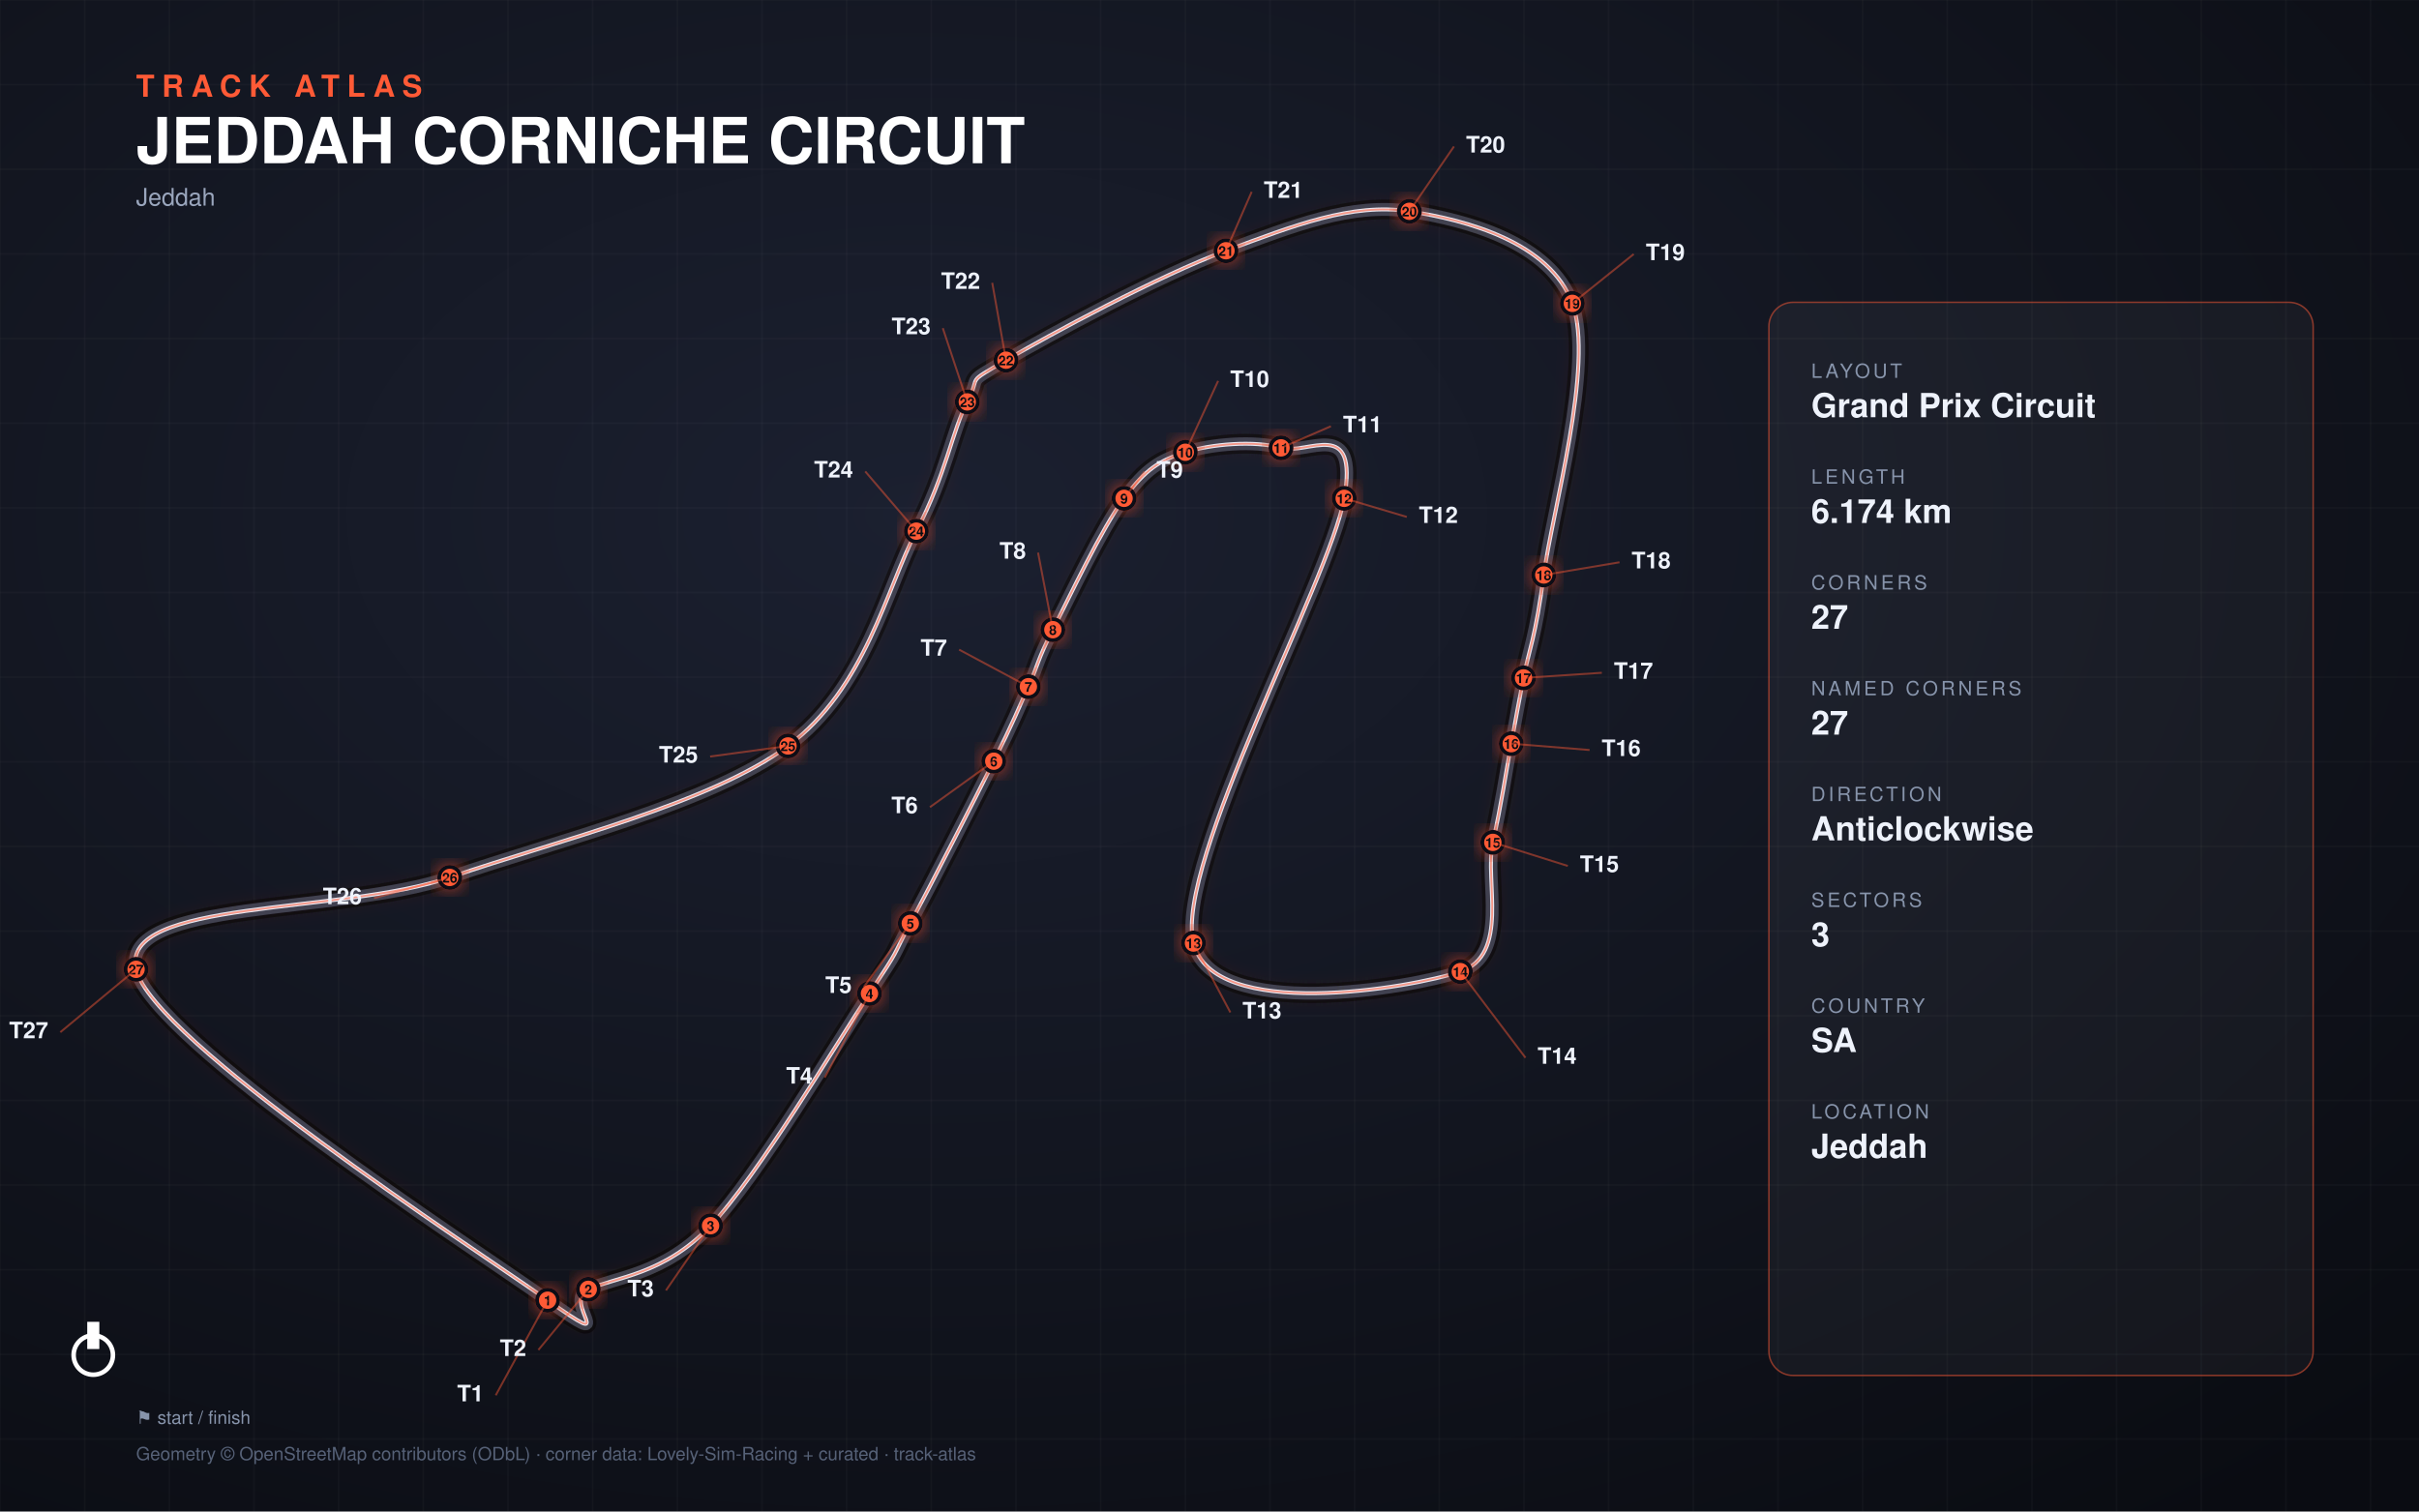
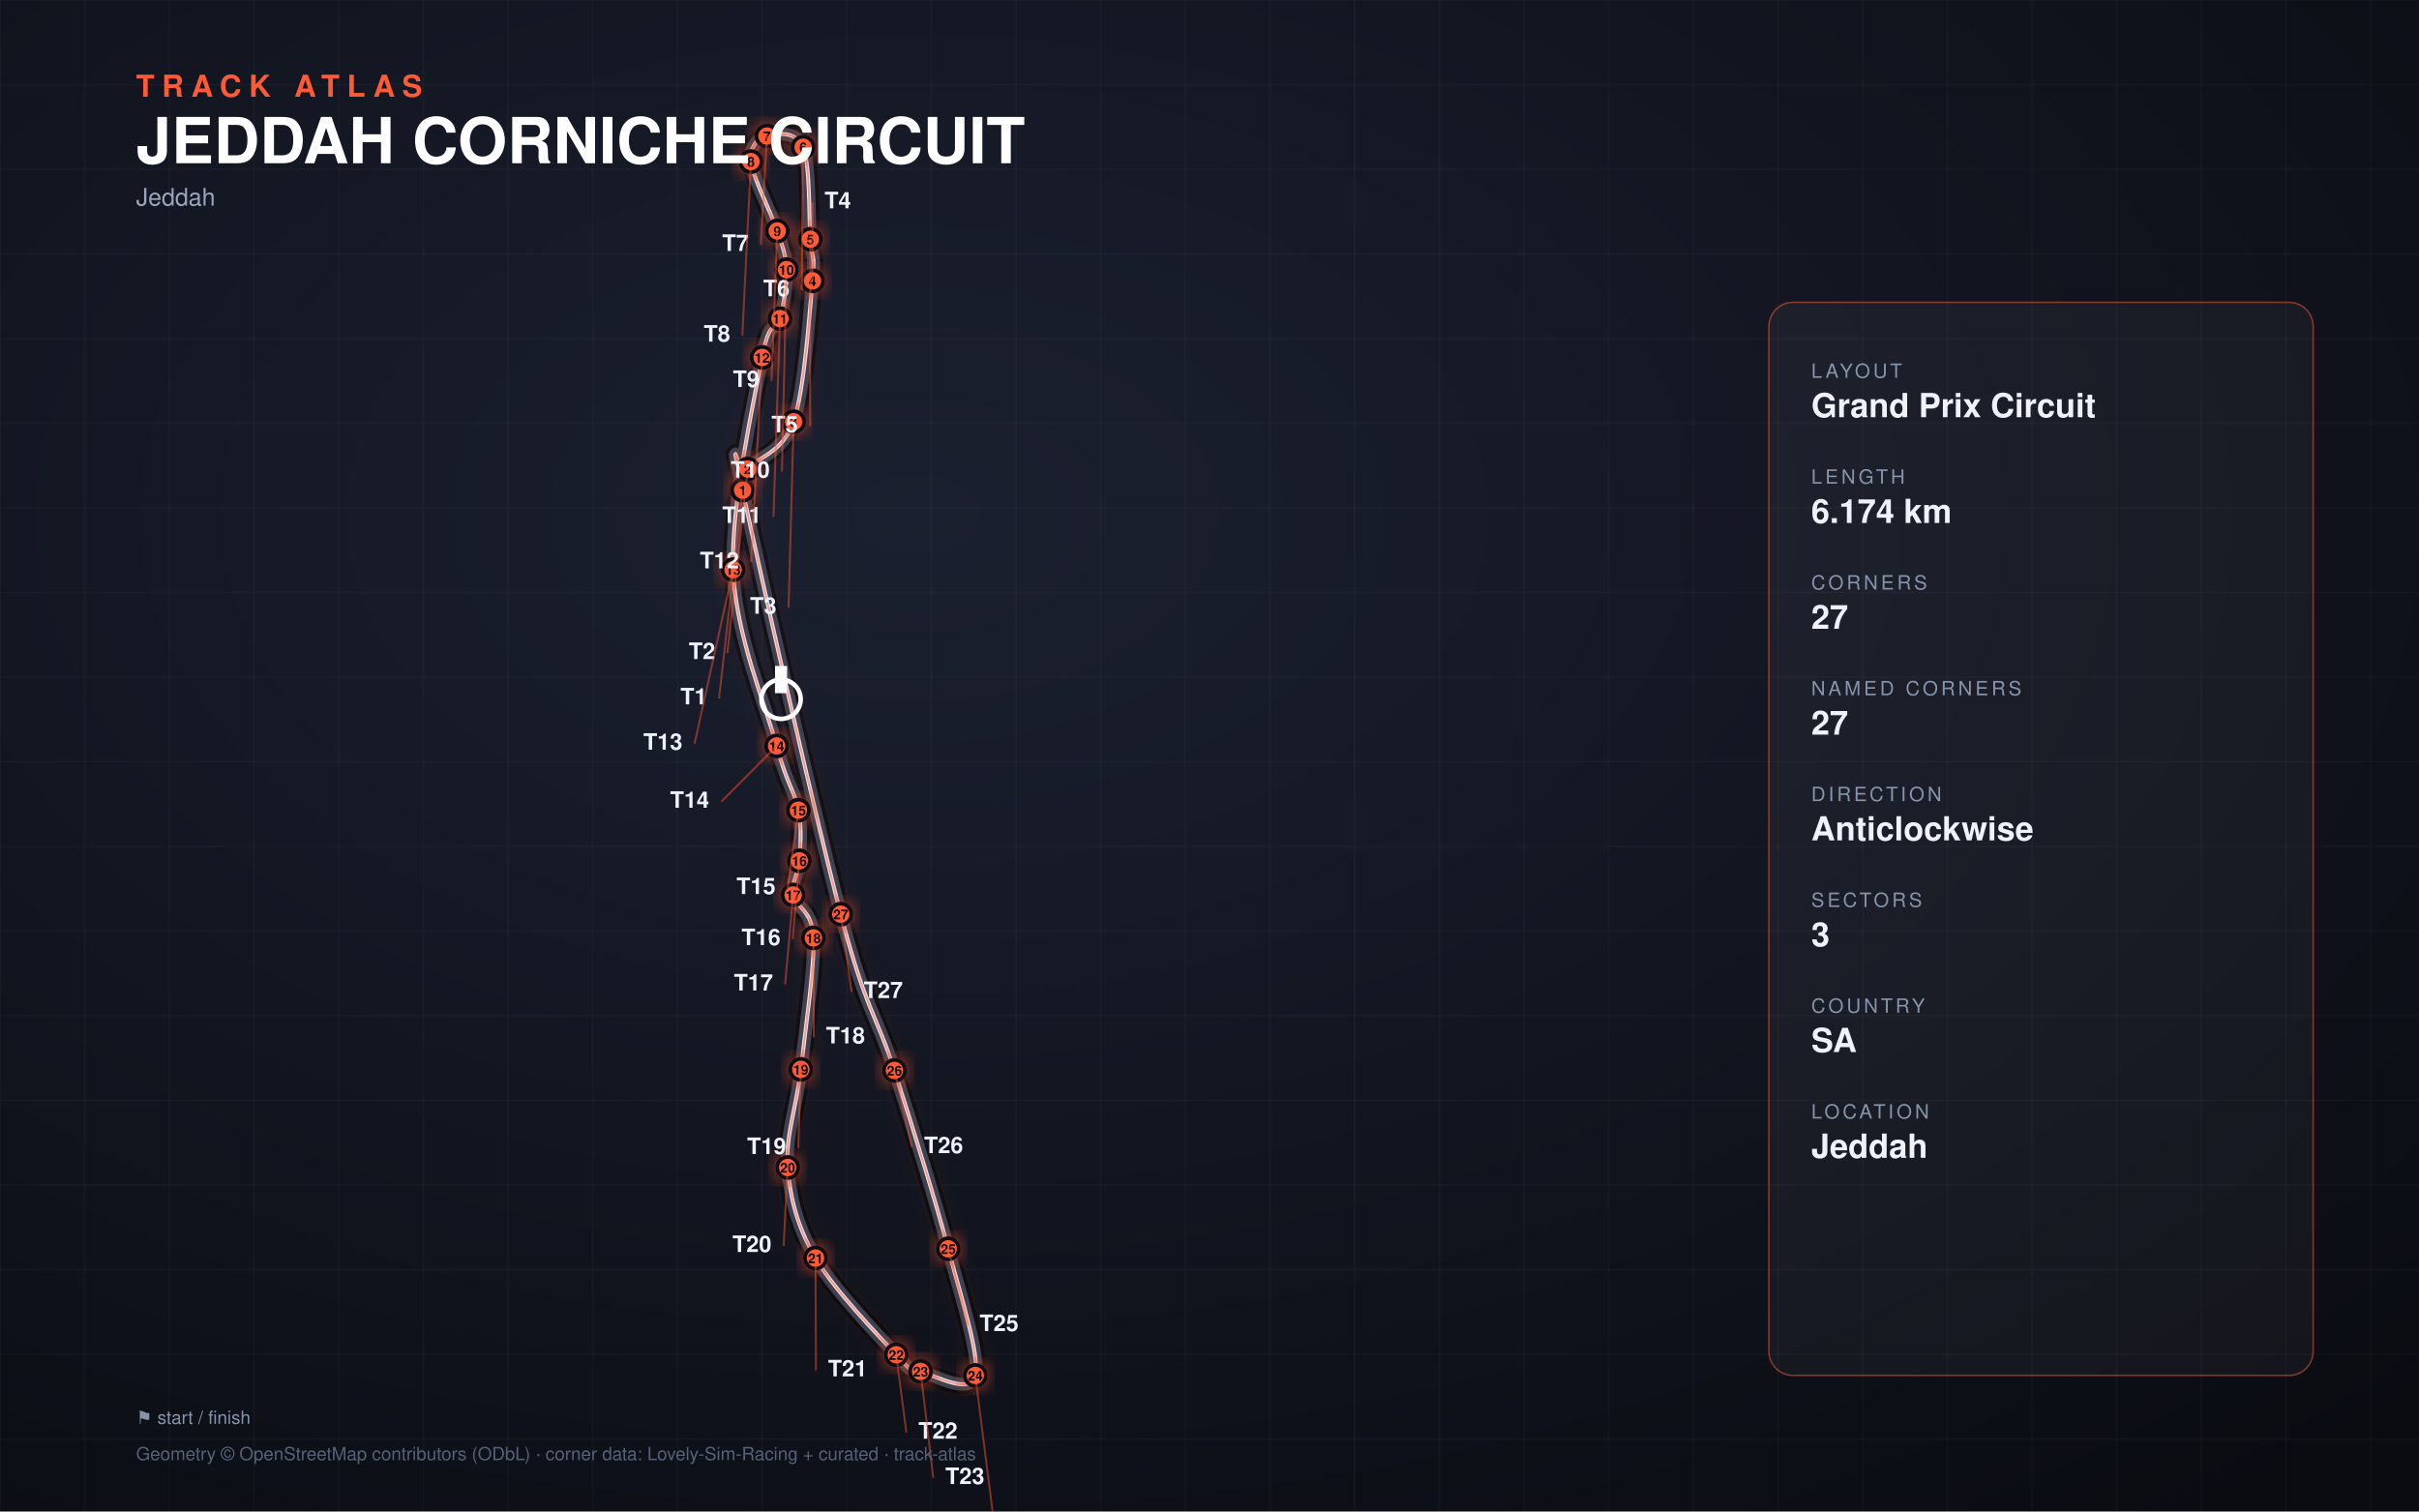
<svg xmlns="http://www.w3.org/2000/svg" width="1600" height="1000" viewBox="0 0 1600 1000" font-family="Helvetica, Arial, sans-serif">
  <defs>
    <radialGradient id="bg" cx="38%" cy="34%" r="85%">
      <stop offset="0%" stop-color="#1b2030" />
      <stop offset="55%" stop-color="#12151f" />
      <stop offset="100%" stop-color="#0a0c12" />
    </radialGradient>
    <linearGradient id="accent" x1="0" y1="0" x2="1" y2="1">
      <stop offset="0%" stop-color="#ff5a36" />
      <stop offset="100%" stop-color="#ffffff" />
    </linearGradient>
    <filter id="glow" x="-40%" y="-40%" width="180%" height="180%">
      <feGaussianBlur stdDeviation="6" result="b" />
      <feMerge>
        <feMergeNode in="b" />
        <feMergeNode in="SourceGraphic" />
      </feMerge>
    </filter>
  </defs>
  <rect width="1600" height="1000" fill="url(#bg)" />
  <line x1="0" y1="0" x2="0" y2="1000" stroke="#ffffff" stroke-opacity="0.025" />
  <line x1="56" y1="0" x2="56" y2="1000" stroke="#ffffff" stroke-opacity="0.025" />
  <line x1="112" y1="0" x2="112" y2="1000" stroke="#ffffff" stroke-opacity="0.025" />
  <line x1="168" y1="0" x2="168" y2="1000" stroke="#ffffff" stroke-opacity="0.025" />
  <line x1="224" y1="0" x2="224" y2="1000" stroke="#ffffff" stroke-opacity="0.025" />
  <line x1="280" y1="0" x2="280" y2="1000" stroke="#ffffff" stroke-opacity="0.025" />
  <line x1="336" y1="0" x2="336" y2="1000" stroke="#ffffff" stroke-opacity="0.025" />
  <line x1="392" y1="0" x2="392" y2="1000" stroke="#ffffff" stroke-opacity="0.025" />
  <line x1="448" y1="0" x2="448" y2="1000" stroke="#ffffff" stroke-opacity="0.025" />
  <line x1="504" y1="0" x2="504" y2="1000" stroke="#ffffff" stroke-opacity="0.025" />
  <line x1="560" y1="0" x2="560" y2="1000" stroke="#ffffff" stroke-opacity="0.025" />
  <line x1="616" y1="0" x2="616" y2="1000" stroke="#ffffff" stroke-opacity="0.025" />
  <line x1="672" y1="0" x2="672" y2="1000" stroke="#ffffff" stroke-opacity="0.025" />
  <line x1="728" y1="0" x2="728" y2="1000" stroke="#ffffff" stroke-opacity="0.025" />
  <line x1="784" y1="0" x2="784" y2="1000" stroke="#ffffff" stroke-opacity="0.025" />
  <line x1="840" y1="0" x2="840" y2="1000" stroke="#ffffff" stroke-opacity="0.025" />
  <line x1="896" y1="0" x2="896" y2="1000" stroke="#ffffff" stroke-opacity="0.025" />
  <line x1="952" y1="0" x2="952" y2="1000" stroke="#ffffff" stroke-opacity="0.025" />
  <line x1="1008" y1="0" x2="1008" y2="1000" stroke="#ffffff" stroke-opacity="0.025" />
  <line x1="1064" y1="0" x2="1064" y2="1000" stroke="#ffffff" stroke-opacity="0.025" />
  <line x1="1120" y1="0" x2="1120" y2="1000" stroke="#ffffff" stroke-opacity="0.025" />
  <line x1="1176" y1="0" x2="1176" y2="1000" stroke="#ffffff" stroke-opacity="0.025" />
  <line x1="1232" y1="0" x2="1232" y2="1000" stroke="#ffffff" stroke-opacity="0.025" />
  <line x1="1288" y1="0" x2="1288" y2="1000" stroke="#ffffff" stroke-opacity="0.025" />
  <line x1="1344" y1="0" x2="1344" y2="1000" stroke="#ffffff" stroke-opacity="0.025" />
  <line x1="1400" y1="0" x2="1400" y2="1000" stroke="#ffffff" stroke-opacity="0.025" />
  <line x1="1456" y1="0" x2="1456" y2="1000" stroke="#ffffff" stroke-opacity="0.025" />
  <line x1="1512" y1="0" x2="1512" y2="1000" stroke="#ffffff" stroke-opacity="0.025" />
  <line x1="1568" y1="0" x2="1568" y2="1000" stroke="#ffffff" stroke-opacity="0.025" />
  <line x1="0" y1="0" x2="1600" y2="0" stroke="#ffffff" stroke-opacity="0.025" />
  <line x1="0" y1="56" x2="1600" y2="56" stroke="#ffffff" stroke-opacity="0.025" />
  <line x1="0" y1="112" x2="1600" y2="112" stroke="#ffffff" stroke-opacity="0.025" />
  <line x1="0" y1="168" x2="1600" y2="168" stroke="#ffffff" stroke-opacity="0.025" />
  <line x1="0" y1="224" x2="1600" y2="224" stroke="#ffffff" stroke-opacity="0.025" />
  <line x1="0" y1="280" x2="1600" y2="280" stroke="#ffffff" stroke-opacity="0.025" />
  <line x1="0" y1="336" x2="1600" y2="336" stroke="#ffffff" stroke-opacity="0.025" />
  <line x1="0" y1="392" x2="1600" y2="392" stroke="#ffffff" stroke-opacity="0.025" />
  <line x1="0" y1="448" x2="1600" y2="448" stroke="#ffffff" stroke-opacity="0.025" />
  <line x1="0" y1="504" x2="1600" y2="504" stroke="#ffffff" stroke-opacity="0.025" />
  <line x1="0" y1="560" x2="1600" y2="560" stroke="#ffffff" stroke-opacity="0.025" />
  <line x1="0" y1="616" x2="1600" y2="616" stroke="#ffffff" stroke-opacity="0.025" />
  <line x1="0" y1="672" x2="1600" y2="672" stroke="#ffffff" stroke-opacity="0.025" />
  <line x1="0" y1="728" x2="1600" y2="728" stroke="#ffffff" stroke-opacity="0.025" />
  <line x1="0" y1="784" x2="1600" y2="784" stroke="#ffffff" stroke-opacity="0.025" />
  <line x1="0" y1="840" x2="1600" y2="840" stroke="#ffffff" stroke-opacity="0.025" />
  <line x1="0" y1="896" x2="1600" y2="896" stroke="#ffffff" stroke-opacity="0.025" />
  <line x1="0" y1="952" x2="1600" y2="952" stroke="#ffffff" stroke-opacity="0.025" />
-   <path d="M 362.2,860.2 C 412.1,895.5 371.2,861.2 389.1,853.0 C 407.1,844.8 439.0,843.6 470.0,810.9 C 501.0,778.3 553.1,690.6 575.1,657.3 C 597.1,623.9 588.4,636.5 602.1,610.9 C 615.8,585.3 644.3,529.7 657.3,503.6 C 670.3,477.5 673.7,468.8 680.2,454.3 C 686.7,439.8 685.8,437.4 696.4,416.6 C 706.9,395.9 728.9,349.2 743.5,329.7 C 758.1,310.1 766.7,304.8 784.0,299.2 C 801.3,293.7 829.8,291.3 847.3,296.3 C 864.8,301.4 898.7,275.1 889.1,329.7 C 879.4,384.3 776.6,571.8 789.4,623.9 C 802.2,676.1 932.9,653.9 965.9,642.8 C 998.9,631.7 981.8,582.4 987.4,557.3 C 993.1,532.1 996.2,510.1 999.6,492.0 C 1002.9,473.9 1004.1,467.1 1007.7,448.5 C 1011.3,429.9 1015.7,421.7 1021.1,380.4 C 1026.5,339.1 1054.8,240.8 1040.0,200.7 C 1025.2,160.5 970.4,145.6 932.2,139.8 C 894.0,134.0 855.4,149.4 810.9,165.9 C 766.5,182.3 693.9,221.7 665.4,238.3 C 636.9,255.0 649.7,247.0 639.8,265.9 C 629.9,284.7 625.9,313.5 606.1,351.4 C 586.3,389.3 572.6,455.3 521.2,493.5 C 469.8,531.6 369.4,555.8 297.5,580.5 C 225.7,605.1 79.2,594.7 90.0,641.3 C 100.8,688.0 312.3,825.0 362.2,860.2 Z" fill="none" stroke="#000000" stroke-opacity="0.5" stroke-width="13" stroke-linejoin="round" stroke-linecap="round" />
-   <path d="M 362.2,860.2 C 412.1,895.5 371.2,861.2 389.1,853.0 C 407.1,844.8 439.0,843.6 470.0,810.9 C 501.0,778.3 553.1,690.6 575.1,657.3 C 597.1,623.9 588.4,636.5 602.1,610.9 C 615.8,585.3 644.3,529.7 657.3,503.6 C 670.3,477.5 673.7,468.8 680.2,454.3 C 686.7,439.8 685.8,437.4 696.4,416.6 C 706.9,395.9 728.9,349.2 743.5,329.7 C 758.1,310.1 766.7,304.8 784.0,299.2 C 801.3,293.7 829.8,291.3 847.3,296.3 C 864.8,301.4 898.7,275.1 889.1,329.7 C 879.4,384.3 776.6,571.8 789.4,623.9 C 802.2,676.1 932.9,653.9 965.9,642.8 C 998.9,631.7 981.8,582.4 987.4,557.3 C 993.1,532.1 996.2,510.1 999.6,492.0 C 1002.9,473.9 1004.1,467.1 1007.7,448.5 C 1011.3,429.9 1015.7,421.7 1021.1,380.4 C 1026.5,339.1 1054.8,240.8 1040.0,200.7 C 1025.2,160.5 970.4,145.6 932.2,139.8 C 894.0,134.0 855.4,149.4 810.9,165.9 C 766.5,182.3 693.9,221.7 665.4,238.3 C 636.9,255.0 649.7,247.0 639.8,265.9 C 629.9,284.7 625.9,313.5 606.1,351.4 C 586.3,389.3 572.6,455.3 521.2,493.5 C 469.8,531.6 369.4,555.8 297.5,580.5 C 225.7,605.1 79.2,594.7 90.0,641.3 C 100.8,688.0 312.3,825.0 362.2,860.2 Z" fill="none" stroke="#39404f" stroke-width="8.5" stroke-linejoin="round" stroke-linecap="round" />
-   <path d="M 362.2,860.2 C 412.1,895.5 371.2,861.2 389.1,853.0 C 407.1,844.8 439.0,843.6 470.0,810.9 C 501.0,778.3 553.1,690.6 575.1,657.3 C 597.1,623.9 588.4,636.5 602.1,610.9 C 615.8,585.3 644.3,529.7 657.3,503.6 C 670.3,477.5 673.7,468.8 680.2,454.3 C 686.7,439.8 685.8,437.4 696.4,416.6 C 706.9,395.9 728.9,349.2 743.5,329.7 C 758.1,310.1 766.7,304.8 784.0,299.2 C 801.3,293.7 829.8,291.3 847.3,296.3 C 864.8,301.4 898.7,275.1 889.1,329.7 C 879.4,384.3 776.6,571.8 789.4,623.9 C 802.2,676.1 932.9,653.9 965.9,642.8 C 998.9,631.7 981.8,582.4 987.4,557.3 C 993.1,532.1 996.2,510.1 999.6,492.0 C 1002.9,473.9 1004.1,467.1 1007.7,448.5 C 1011.3,429.9 1015.7,421.7 1021.1,380.4 C 1026.5,339.1 1054.8,240.8 1040.0,200.7 C 1025.2,160.5 970.4,145.6 932.2,139.8 C 894.0,134.0 855.4,149.4 810.9,165.9 C 766.5,182.3 693.9,221.7 665.4,238.3 C 636.9,255.0 649.7,247.0 639.8,265.9 C 629.9,284.7 625.9,313.5 606.1,351.4 C 586.3,389.3 572.6,455.3 521.2,493.5 C 469.8,531.6 369.4,555.8 297.5,580.5 C 225.7,605.1 79.2,594.7 90.0,641.3 C 100.8,688.0 312.3,825.0 362.2,860.2 Z" fill="none" stroke="#e7edf8" stroke-width="2.6" stroke-linejoin="round" stroke-linecap="round" />
-   <path d="M 362.2,860.2 C 412.1,895.5 371.2,861.2 389.1,853.0 C 407.1,844.8 439.0,843.6 470.0,810.9 C 501.0,778.3 553.1,690.6 575.1,657.3 C 597.1,623.9 588.4,636.5 602.1,610.9 C 615.8,585.3 644.3,529.7 657.3,503.6 C 670.3,477.5 673.7,468.8 680.2,454.3 C 686.7,439.8 685.8,437.4 696.4,416.6 C 706.9,395.9 728.9,349.2 743.5,329.7 C 758.1,310.1 766.7,304.8 784.0,299.2 C 801.3,293.7 829.8,291.3 847.3,296.3 C 864.8,301.4 898.7,275.1 889.1,329.7 C 879.4,384.3 776.6,571.8 789.4,623.9 C 802.2,676.1 932.9,653.9 965.9,642.8 C 998.9,631.7 981.8,582.4 987.4,557.3 C 993.1,532.1 996.2,510.1 999.6,492.0 C 1002.9,473.9 1004.1,467.1 1007.7,448.5 C 1011.3,429.9 1015.7,421.7 1021.1,380.4 C 1026.5,339.1 1054.8,240.8 1040.0,200.7 C 1025.2,160.5 970.4,145.6 932.2,139.8 C 894.0,134.0 855.4,149.4 810.9,165.9 C 766.5,182.3 693.9,221.7 665.4,238.3 C 636.9,255.0 649.7,247.0 639.8,265.9 C 629.9,284.7 625.9,313.5 606.1,351.4 C 586.3,389.3 572.6,455.3 521.2,493.5 C 469.8,531.6 369.4,555.8 297.5,580.5 C 225.7,605.1 79.2,594.7 90.0,641.3 C 100.8,688.0 312.3,825.0 362.2,860.2 Z" fill="none" stroke="#ff5a36" stroke-opacity="0.55" stroke-width="1.2" stroke-linejoin="round" filter="url(#glow)" />
-   <circle cx="61.7" cy="896.5" r="13" fill="none" stroke="#ffffff" stroke-width="3" />
-   <rect x="57.7" y="874.5" width="8" height="18" fill="#ffffff" />
-   <circle cx="362.2" cy="860.2" r="7" fill="#ff5a36" stroke="#0a0c12" stroke-width="2.5" filter="url(#glow)" />
-   <text x="362.2" y="863.6" font-size="9" font-weight="700" fill="#0a0c12" text-anchor="middle">1</text>
-   <circle cx="389.1" cy="853.0" r="7" fill="#ff5a36" stroke="#0a0c12" stroke-width="2.5" filter="url(#glow)" />
-   <text x="389.1" y="856.4" font-size="9" font-weight="700" fill="#0a0c12" text-anchor="middle">2</text>
-   <circle cx="470.0" cy="810.9" r="7" fill="#ff5a36" stroke="#0a0c12" stroke-width="2.5" filter="url(#glow)" />
-   <text x="470.0" y="814.3" font-size="9" font-weight="700" fill="#0a0c12" text-anchor="middle">3</text>
-   <circle cx="575.1" cy="657.3" r="7" fill="#ff5a36" stroke="#0a0c12" stroke-width="2.5" filter="url(#glow)" />
-   <text x="575.1" y="660.7" font-size="9" font-weight="700" fill="#0a0c12" text-anchor="middle">4</text>
-   <circle cx="602.1" cy="610.9" r="7" fill="#ff5a36" stroke="#0a0c12" stroke-width="2.5" filter="url(#glow)" />
-   <text x="602.1" y="614.3" font-size="9" font-weight="700" fill="#0a0c12" text-anchor="middle">5</text>
-   <circle cx="657.3" cy="503.6" r="7" fill="#ff5a36" stroke="#0a0c12" stroke-width="2.5" filter="url(#glow)" />
-   <text x="657.3" y="507.0" font-size="9" font-weight="700" fill="#0a0c12" text-anchor="middle">6</text>
-   <circle cx="680.2" cy="454.3" r="7" fill="#ff5a36" stroke="#0a0c12" stroke-width="2.5" filter="url(#glow)" />
-   <text x="680.2" y="457.7" font-size="9" font-weight="700" fill="#0a0c12" text-anchor="middle">7</text>
-   <circle cx="696.4" cy="416.6" r="7" fill="#ff5a36" stroke="#0a0c12" stroke-width="2.5" filter="url(#glow)" />
-   <text x="696.4" y="420.0" font-size="9" font-weight="700" fill="#0a0c12" text-anchor="middle">8</text>
-   <circle cx="743.5" cy="329.7" r="7" fill="#ff5a36" stroke="#0a0c12" stroke-width="2.5" filter="url(#glow)" />
-   <text x="743.5" y="333.1" font-size="9" font-weight="700" fill="#0a0c12" text-anchor="middle">9</text>
-   <circle cx="784.0" cy="299.2" r="7" fill="#ff5a36" stroke="#0a0c12" stroke-width="2.5" filter="url(#glow)" />
-   <text x="784.0" y="302.6" font-size="9" font-weight="700" fill="#0a0c12" text-anchor="middle">10</text>
-   <circle cx="847.3" cy="296.3" r="7" fill="#ff5a36" stroke="#0a0c12" stroke-width="2.5" filter="url(#glow)" />
-   <text x="847.3" y="299.7" font-size="9" font-weight="700" fill="#0a0c12" text-anchor="middle">11</text>
-   <circle cx="889.1" cy="329.7" r="7" fill="#ff5a36" stroke="#0a0c12" stroke-width="2.5" filter="url(#glow)" />
-   <text x="889.1" y="333.1" font-size="9" font-weight="700" fill="#0a0c12" text-anchor="middle">12</text>
-   <circle cx="789.4" cy="623.9" r="7" fill="#ff5a36" stroke="#0a0c12" stroke-width="2.5" filter="url(#glow)" />
-   <text x="789.4" y="627.3" font-size="9" font-weight="700" fill="#0a0c12" text-anchor="middle">13</text>
-   <circle cx="965.9" cy="642.8" r="7" fill="#ff5a36" stroke="#0a0c12" stroke-width="2.5" filter="url(#glow)" />
-   <text x="965.9" y="646.2" font-size="9" font-weight="700" fill="#0a0c12" text-anchor="middle">14</text>
-   <circle cx="987.4" cy="557.3" r="7" fill="#ff5a36" stroke="#0a0c12" stroke-width="2.5" filter="url(#glow)" />
-   <text x="987.4" y="560.7" font-size="9" font-weight="700" fill="#0a0c12" text-anchor="middle">15</text>
-   <circle cx="999.6" cy="492.0" r="7" fill="#ff5a36" stroke="#0a0c12" stroke-width="2.5" filter="url(#glow)" />
-   <text x="999.6" y="495.4" font-size="9" font-weight="700" fill="#0a0c12" text-anchor="middle">16</text>
-   <circle cx="1007.7" cy="448.5" r="7" fill="#ff5a36" stroke="#0a0c12" stroke-width="2.5" filter="url(#glow)" />
-   <text x="1007.7" y="451.9" font-size="9" font-weight="700" fill="#0a0c12" text-anchor="middle">17</text>
-   <circle cx="1021.1" cy="380.4" r="7" fill="#ff5a36" stroke="#0a0c12" stroke-width="2.5" filter="url(#glow)" />
-   <text x="1021.1" y="383.8" font-size="9" font-weight="700" fill="#0a0c12" text-anchor="middle">18</text>
-   <circle cx="1040.0" cy="200.7" r="7" fill="#ff5a36" stroke="#0a0c12" stroke-width="2.5" filter="url(#glow)" />
-   <text x="1040.0" y="204.1" font-size="9" font-weight="700" fill="#0a0c12" text-anchor="middle">19</text>
-   <circle cx="932.2" cy="139.8" r="7" fill="#ff5a36" stroke="#0a0c12" stroke-width="2.5" filter="url(#glow)" />
-   <text x="932.2" y="143.2" font-size="9" font-weight="700" fill="#0a0c12" text-anchor="middle">20</text>
-   <circle cx="810.9" cy="165.9" r="7" fill="#ff5a36" stroke="#0a0c12" stroke-width="2.5" filter="url(#glow)" />
-   <text x="810.9" y="169.3" font-size="9" font-weight="700" fill="#0a0c12" text-anchor="middle">21</text>
-   <circle cx="665.4" cy="238.3" r="7" fill="#ff5a36" stroke="#0a0c12" stroke-width="2.5" filter="url(#glow)" />
-   <text x="665.4" y="241.7" font-size="9" font-weight="700" fill="#0a0c12" text-anchor="middle">22</text>
-   <circle cx="639.8" cy="265.9" r="7" fill="#ff5a36" stroke="#0a0c12" stroke-width="2.5" filter="url(#glow)" />
-   <text x="639.8" y="269.3" font-size="9" font-weight="700" fill="#0a0c12" text-anchor="middle">23</text>
-   <circle cx="606.1" cy="351.4" r="7" fill="#ff5a36" stroke="#0a0c12" stroke-width="2.5" filter="url(#glow)" />
-   <text x="606.1" y="354.8" font-size="9" font-weight="700" fill="#0a0c12" text-anchor="middle">24</text>
-   <circle cx="521.2" cy="493.5" r="7" fill="#ff5a36" stroke="#0a0c12" stroke-width="2.5" filter="url(#glow)" />
-   <text x="521.2" y="496.9" font-size="9" font-weight="700" fill="#0a0c12" text-anchor="middle">25</text>
-   <circle cx="297.5" cy="580.5" r="7" fill="#ff5a36" stroke="#0a0c12" stroke-width="2.5" filter="url(#glow)" />
-   <text x="297.5" y="583.9" font-size="9" font-weight="700" fill="#0a0c12" text-anchor="middle">26</text>
-   <circle cx="90.0" cy="641.3" r="7" fill="#ff5a36" stroke="#0a0c12" stroke-width="2.5" filter="url(#glow)" />
-   <text x="90.0" y="644.7" font-size="9" font-weight="700" fill="#0a0c12" text-anchor="middle">27</text>
-   <line x1="362.2" y1="860.2" x2="327.9" y2="923.1" stroke="#ff5a36" stroke-opacity="0.45" stroke-width="1.3" />
-   <text x="319.9" y="927.1" font-size="15" font-weight="600" fill="#eef2fb" text-anchor="end">T1</text>
-   <line x1="389.1" y1="853.0" x2="356.1" y2="893.1" stroke="#ff5a36" stroke-opacity="0.45" stroke-width="1.3" />
-   <text x="348.1" y="897.1" font-size="15" font-weight="600" fill="#eef2fb" text-anchor="end">T2</text>
-   <line x1="470.0" y1="810.9" x2="440.5" y2="853.7" stroke="#ff5a36" stroke-opacity="0.45" stroke-width="1.3" />
-   <text x="432.5" y="857.7" font-size="15" font-weight="600" fill="#eef2fb" text-anchor="end">T3</text>
-   <line x1="575.1" y1="657.3" x2="545.5" y2="712.9" stroke="#ff5a36" stroke-opacity="0.45" stroke-width="1.3" />
-   <text x="537.5" y="716.9" font-size="15" font-weight="600" fill="#eef2fb" text-anchor="end">T4</text>
-   <line x1="602.1" y1="610.9" x2="571.4" y2="652.9" stroke="#ff5a36" stroke-opacity="0.45" stroke-width="1.3" />
-   <text x="563.4" y="656.9" font-size="15" font-weight="600" fill="#eef2fb" text-anchor="end">T5</text>
-   <line x1="657.3" y1="503.6" x2="615.1" y2="534.0" stroke="#ff5a36" stroke-opacity="0.45" stroke-width="1.3" />
-   <text x="607.1" y="538.0" font-size="15" font-weight="600" fill="#eef2fb" text-anchor="end">T6</text>
-   <line x1="680.2" y1="454.3" x2="634.4" y2="429.8" stroke="#ff5a36" stroke-opacity="0.45" stroke-width="1.3" />
-   <text x="626.4" y="433.8" font-size="15" font-weight="600" fill="#eef2fb" text-anchor="end">T7</text>
-   <line x1="696.4" y1="416.6" x2="686.6" y2="365.6" stroke="#ff5a36" stroke-opacity="0.45" stroke-width="1.3" />
-   <text x="678.6" y="369.6" font-size="15" font-weight="600" fill="#eef2fb" text-anchor="end">T8</text>
-   <line x1="743.5" y1="329.7" x2="757.0" y2="312.0" stroke="#ff5a36" stroke-opacity="0.45" stroke-width="1.3" />
-   <text x="765.0" y="316.0" font-size="15" font-weight="600" fill="#eef2fb" text-anchor="start">T9</text>
-   <line x1="784.0" y1="299.2" x2="805.7" y2="252.0" stroke="#ff5a36" stroke-opacity="0.45" stroke-width="1.3" />
-   <text x="813.7" y="256.0" font-size="15" font-weight="600" fill="#eef2fb" text-anchor="start">T10</text>
-   <line x1="847.3" y1="296.3" x2="880.3" y2="282.0" stroke="#ff5a36" stroke-opacity="0.45" stroke-width="1.3" />
-   <text x="888.3" y="286.0" font-size="15" font-weight="600" fill="#eef2fb" text-anchor="start">T11</text>
-   <line x1="889.1" y1="329.7" x2="930.5" y2="342.0" stroke="#ff5a36" stroke-opacity="0.45" stroke-width="1.3" />
-   <text x="938.5" y="346.0" font-size="15" font-weight="600" fill="#eef2fb" text-anchor="start">T12</text>
-   <line x1="789.4" y1="623.9" x2="813.8" y2="669.8" stroke="#ff5a36" stroke-opacity="0.45" stroke-width="1.3" />
-   <text x="821.8" y="673.8" font-size="15" font-weight="600" fill="#eef2fb" text-anchor="start">T13</text>
-   <line x1="965.9" y1="642.8" x2="1009.0" y2="699.8" stroke="#ff5a36" stroke-opacity="0.45" stroke-width="1.3" />
-   <text x="1017.0" y="703.8" font-size="15" font-weight="600" fill="#eef2fb" text-anchor="start">T14</text>
-   <line x1="987.4" y1="557.3" x2="1037.0" y2="572.9" stroke="#ff5a36" stroke-opacity="0.45" stroke-width="1.3" />
-   <text x="1045.0" y="576.9" font-size="15" font-weight="600" fill="#eef2fb" text-anchor="start">T15</text>
-   <line x1="999.6" y1="492.0" x2="1051.4" y2="496.2" stroke="#ff5a36" stroke-opacity="0.45" stroke-width="1.3" />
-   <text x="1059.4" y="500.2" font-size="15" font-weight="600" fill="#eef2fb" text-anchor="start">T16</text>
-   <line x1="1007.7" y1="448.5" x2="1059.5" y2="445.1" stroke="#ff5a36" stroke-opacity="0.45" stroke-width="1.3" />
-   <text x="1067.5" y="449.1" font-size="15" font-weight="600" fill="#eef2fb" text-anchor="start">T17</text>
-   <line x1="1021.1" y1="380.4" x2="1071.2" y2="372.0" stroke="#ff5a36" stroke-opacity="0.45" stroke-width="1.3" />
-   <text x="1079.2" y="376.0" font-size="15" font-weight="600" fill="#eef2fb" text-anchor="start">T18</text>
-   <line x1="1040.0" y1="200.7" x2="1080.6" y2="168.1" stroke="#ff5a36" stroke-opacity="0.45" stroke-width="1.3" />
-   <text x="1088.6" y="172.1" font-size="15" font-weight="600" fill="#eef2fb" text-anchor="start">T19</text>
-   <line x1="932.2" y1="139.8" x2="961.7" y2="96.9" stroke="#ff5a36" stroke-opacity="0.45" stroke-width="1.3" />
-   <text x="969.7" y="100.9" font-size="15" font-weight="600" fill="#eef2fb" text-anchor="start">T20</text>
-   <line x1="810.9" y1="165.9" x2="827.9" y2="126.9" stroke="#ff5a36" stroke-opacity="0.45" stroke-width="1.3" />
-   <text x="835.9" y="130.9" font-size="15" font-weight="600" fill="#eef2fb" text-anchor="start">T21</text>
-   <line x1="665.4" y1="238.3" x2="656.3" y2="187.1" stroke="#ff5a36" stroke-opacity="0.45" stroke-width="1.3" />
-   <text x="648.3" y="191.1" font-size="15" font-weight="600" fill="#eef2fb" text-anchor="end">T22</text>
-   <line x1="639.8" y1="265.9" x2="623.6" y2="217.1" stroke="#ff5a36" stroke-opacity="0.45" stroke-width="1.3" />
-   <text x="615.6" y="221.1" font-size="15" font-weight="600" fill="#eef2fb" text-anchor="end">T23</text>
-   <line x1="606.1" y1="351.4" x2="572.3" y2="311.9" stroke="#ff5a36" stroke-opacity="0.45" stroke-width="1.3" />
-   <text x="564.3" y="315.9" font-size="15" font-weight="600" fill="#eef2fb" text-anchor="end">T24</text>
-   <line x1="521.2" y1="493.5" x2="469.7" y2="500.5" stroke="#ff5a36" stroke-opacity="0.45" stroke-width="1.3" />
-   <text x="461.7" y="504.5" font-size="15" font-weight="600" fill="#eef2fb" text-anchor="end">T25</text>
-   <line x1="297.5" y1="580.5" x2="247.4" y2="594.2" stroke="#ff5a36" stroke-opacity="0.45" stroke-width="1.3" />
-   <text x="239.4" y="598.2" font-size="15" font-weight="600" fill="#eef2fb" text-anchor="end">T26</text>
-   <line x1="90.0" y1="641.3" x2="39.9" y2="682.9" stroke="#ff5a36" stroke-opacity="0.45" stroke-width="1.3" />
-   <text x="31.9" y="686.9" font-size="15" font-weight="600" fill="#eef2fb" text-anchor="end">T27</text>
+   <path d="M 491.2,324.3 C 481.0,275.2 488.9,317.9 494.6,310.3 C 500.2,302.8 517.8,299.8 524.9,279.0 C 532.1,258.3 535.5,206.0 537.4,185.8 C 539.2,165.7 537.0,173.0 536.0,158.3 C 535.0,143.6 535.9,108.8 531.2,97.4 C 526.4,86.0 513.0,88.4 507.3,90.0 C 501.5,91.6 495.6,96.5 496.7,106.9 C 497.9,117.4 510.2,140.9 514.1,152.8 C 518.0,164.7 519.9,168.7 520.2,178.4 C 520.5,188.0 518.6,201.1 515.9,210.8 C 513.2,220.5 509.3,208.8 504.1,236.5 C 498.9,264.2 483.3,334.0 484.9,376.9 C 486.5,419.7 506.5,466.9 513.7,493.5 C 520.9,520.0 525.6,523.3 528.1,536.0 C 530.6,548.6 529.3,560.1 528.7,569.5 C 528.1,578.8 523.1,583.6 524.6,592.1 C 526.2,600.6 537.2,601.3 538.0,620.5 C 538.9,639.8 532.5,682.2 529.7,707.5 C 526.8,732.8 519.4,751.6 521.0,772.4 C 522.7,793.2 527.5,811.7 539.4,832.3 C 551.4,853.0 581.2,883.8 592.8,896.3 C 604.4,908.7 600.2,905.0 608.9,907.3 C 617.6,909.6 642.0,923.5 645.1,910.0 C 648.1,896.5 636.1,859.9 627.2,826.2 C 618.3,792.6 603.4,745.1 591.6,708.2 C 579.7,671.3 572.8,668.8 556.1,604.8 C 539.3,540.8 501.5,373.4 491.2,324.3 Z" fill="none" stroke="#000000" stroke-opacity="0.5" stroke-width="13" stroke-linejoin="round" stroke-linecap="round" />
+   <path d="M 491.2,324.3 C 481.0,275.2 488.9,317.9 494.6,310.3 C 500.2,302.8 517.8,299.8 524.9,279.0 C 532.1,258.3 535.5,206.0 537.4,185.8 C 539.2,165.7 537.0,173.0 536.0,158.3 C 535.0,143.6 535.9,108.8 531.2,97.4 C 526.4,86.0 513.0,88.4 507.3,90.0 C 501.5,91.6 495.6,96.5 496.7,106.9 C 497.9,117.4 510.2,140.9 514.1,152.8 C 518.0,164.7 519.9,168.7 520.2,178.4 C 520.5,188.0 518.6,201.1 515.9,210.8 C 513.2,220.5 509.3,208.8 504.1,236.5 C 498.9,264.2 483.3,334.0 484.9,376.9 C 486.5,419.7 506.5,466.9 513.7,493.5 C 520.9,520.0 525.6,523.3 528.1,536.0 C 530.6,548.6 529.3,560.1 528.7,569.5 C 528.1,578.8 523.1,583.6 524.6,592.1 C 526.2,600.6 537.2,601.3 538.0,620.5 C 538.9,639.8 532.5,682.2 529.7,707.5 C 526.8,732.8 519.4,751.6 521.0,772.4 C 522.7,793.2 527.5,811.7 539.4,832.3 C 551.4,853.0 581.2,883.8 592.8,896.3 C 604.4,908.7 600.2,905.0 608.9,907.3 C 617.6,909.6 642.0,923.5 645.1,910.0 C 648.1,896.5 636.1,859.9 627.2,826.2 C 618.3,792.6 603.4,745.1 591.6,708.2 C 579.7,671.3 572.8,668.8 556.1,604.8 C 539.3,540.8 501.5,373.4 491.2,324.3 Z" fill="none" stroke="#39404f" stroke-width="8.5" stroke-linejoin="round" stroke-linecap="round" />
+   <path d="M 491.2,324.3 C 481.0,275.2 488.9,317.9 494.6,310.3 C 500.2,302.8 517.8,299.8 524.9,279.0 C 532.1,258.3 535.5,206.0 537.4,185.8 C 539.2,165.7 537.0,173.0 536.0,158.3 C 535.0,143.6 535.9,108.8 531.2,97.4 C 526.4,86.0 513.0,88.4 507.3,90.0 C 501.5,91.6 495.6,96.5 496.7,106.9 C 497.9,117.4 510.2,140.9 514.1,152.8 C 518.0,164.7 519.9,168.7 520.2,178.4 C 520.5,188.0 518.6,201.1 515.9,210.8 C 513.2,220.5 509.3,208.8 504.1,236.5 C 498.9,264.2 483.3,334.0 484.9,376.9 C 486.5,419.7 506.5,466.9 513.7,493.5 C 520.9,520.0 525.6,523.3 528.1,536.0 C 530.6,548.6 529.3,560.1 528.7,569.5 C 528.1,578.8 523.1,583.6 524.6,592.1 C 526.2,600.6 537.2,601.3 538.0,620.5 C 538.9,639.8 532.5,682.2 529.7,707.5 C 526.8,732.8 519.4,751.6 521.0,772.4 C 522.7,793.2 527.5,811.7 539.4,832.3 C 551.4,853.0 581.2,883.8 592.8,896.3 C 604.4,908.7 600.2,905.0 608.9,907.3 C 617.6,909.6 642.0,923.5 645.1,910.0 C 648.1,896.5 636.1,859.9 627.2,826.2 C 618.3,792.6 603.4,745.1 591.6,708.2 C 579.7,671.3 572.8,668.8 556.1,604.8 C 539.3,540.8 501.5,373.4 491.2,324.3 Z" fill="none" stroke="#e7edf8" stroke-width="2.6" stroke-linejoin="round" stroke-linecap="round" />
+   <path d="M 491.2,324.3 C 481.0,275.2 488.9,317.9 494.6,310.3 C 500.2,302.8 517.8,299.8 524.9,279.0 C 532.1,258.3 535.5,206.0 537.4,185.8 C 539.2,165.7 537.0,173.0 536.0,158.3 C 535.0,143.6 535.9,108.8 531.2,97.4 C 526.4,86.0 513.0,88.4 507.3,90.0 C 501.5,91.6 495.6,96.5 496.7,106.9 C 497.9,117.4 510.2,140.9 514.1,152.8 C 518.0,164.7 519.9,168.7 520.2,178.4 C 520.5,188.0 518.6,201.1 515.9,210.8 C 513.2,220.5 509.3,208.8 504.1,236.5 C 498.9,264.2 483.3,334.0 484.9,376.9 C 486.5,419.7 506.5,466.9 513.7,493.5 C 520.9,520.0 525.6,523.3 528.1,536.0 C 530.6,548.6 529.3,560.1 528.7,569.5 C 528.1,578.8 523.1,583.6 524.6,592.1 C 526.2,600.6 537.2,601.3 538.0,620.5 C 538.9,639.8 532.5,682.2 529.7,707.5 C 526.8,732.8 519.4,751.6 521.0,772.4 C 522.7,793.2 527.5,811.7 539.4,832.3 C 551.4,853.0 581.2,883.8 592.8,896.3 C 604.4,908.7 600.2,905.0 608.9,907.3 C 617.6,909.6 642.0,923.5 645.1,910.0 C 648.1,896.5 636.1,859.9 627.2,826.2 C 618.3,792.6 603.4,745.1 591.6,708.2 C 579.7,671.3 572.8,668.8 556.1,604.8 C 539.3,540.8 501.5,373.4 491.2,324.3 Z" fill="none" stroke="#ff5a36" stroke-opacity="0.55" stroke-width="1.2" stroke-linejoin="round" filter="url(#glow)" />
+   <circle cx="516.6" cy="462.6" r="13" fill="none" stroke="#ffffff" stroke-width="3" />
+   <rect x="512.6" y="440.6" width="8" height="18" fill="#ffffff" />
+   <circle cx="491.2" cy="324.3" r="7" fill="#ff5a36" stroke="#0a0c12" stroke-width="2.5" filter="url(#glow)" />
+   <text x="491.2" y="327.7" font-size="9" font-weight="700" fill="#0a0c12" text-anchor="middle">1</text>
+   <circle cx="494.6" cy="310.3" r="7" fill="#ff5a36" stroke="#0a0c12" stroke-width="2.5" filter="url(#glow)" />
+   <text x="494.6" y="313.7" font-size="9" font-weight="700" fill="#0a0c12" text-anchor="middle">2</text>
+   <circle cx="524.9" cy="279.0" r="7" fill="#ff5a36" stroke="#0a0c12" stroke-width="2.5" filter="url(#glow)" />
+   <text x="524.9" y="282.4" font-size="9" font-weight="700" fill="#0a0c12" text-anchor="middle">3</text>
+   <circle cx="537.4" cy="185.8" r="7" fill="#ff5a36" stroke="#0a0c12" stroke-width="2.5" filter="url(#glow)" />
+   <text x="537.4" y="189.2" font-size="9" font-weight="700" fill="#0a0c12" text-anchor="middle">4</text>
+   <circle cx="536.0" cy="158.3" r="7" fill="#ff5a36" stroke="#0a0c12" stroke-width="2.5" filter="url(#glow)" />
+   <text x="536.0" y="161.7" font-size="9" font-weight="700" fill="#0a0c12" text-anchor="middle">5</text>
+   <circle cx="531.2" cy="97.4" r="7" fill="#ff5a36" stroke="#0a0c12" stroke-width="2.5" filter="url(#glow)" />
+   <text x="531.2" y="100.8" font-size="9" font-weight="700" fill="#0a0c12" text-anchor="middle">6</text>
+   <circle cx="507.3" cy="90.0" r="7" fill="#ff5a36" stroke="#0a0c12" stroke-width="2.5" filter="url(#glow)" />
+   <text x="507.3" y="93.4" font-size="9" font-weight="700" fill="#0a0c12" text-anchor="middle">7</text>
+   <circle cx="496.7" cy="106.9" r="7" fill="#ff5a36" stroke="#0a0c12" stroke-width="2.5" filter="url(#glow)" />
+   <text x="496.7" y="110.3" font-size="9" font-weight="700" fill="#0a0c12" text-anchor="middle">8</text>
+   <circle cx="514.1" cy="152.8" r="7" fill="#ff5a36" stroke="#0a0c12" stroke-width="2.5" filter="url(#glow)" />
+   <text x="514.1" y="156.2" font-size="9" font-weight="700" fill="#0a0c12" text-anchor="middle">9</text>
+   <circle cx="520.2" cy="178.4" r="7" fill="#ff5a36" stroke="#0a0c12" stroke-width="2.5" filter="url(#glow)" />
+   <text x="520.2" y="181.8" font-size="9" font-weight="700" fill="#0a0c12" text-anchor="middle">10</text>
+   <circle cx="515.9" cy="210.8" r="7" fill="#ff5a36" stroke="#0a0c12" stroke-width="2.5" filter="url(#glow)" />
+   <text x="515.9" y="214.2" font-size="9" font-weight="700" fill="#0a0c12" text-anchor="middle">11</text>
+   <circle cx="504.1" cy="236.5" r="7" fill="#ff5a36" stroke="#0a0c12" stroke-width="2.5" filter="url(#glow)" />
+   <text x="504.1" y="239.9" font-size="9" font-weight="700" fill="#0a0c12" text-anchor="middle">12</text>
+   <circle cx="484.9" cy="376.9" r="7" fill="#ff5a36" stroke="#0a0c12" stroke-width="2.5" filter="url(#glow)" />
+   <text x="484.9" y="380.3" font-size="9" font-weight="700" fill="#0a0c12" text-anchor="middle">13</text>
+   <circle cx="513.7" cy="493.5" r="7" fill="#ff5a36" stroke="#0a0c12" stroke-width="2.5" filter="url(#glow)" />
+   <text x="513.7" y="496.9" font-size="9" font-weight="700" fill="#0a0c12" text-anchor="middle">14</text>
+   <circle cx="528.1" cy="536.0" r="7" fill="#ff5a36" stroke="#0a0c12" stroke-width="2.5" filter="url(#glow)" />
+   <text x="528.1" y="539.4" font-size="9" font-weight="700" fill="#0a0c12" text-anchor="middle">15</text>
+   <circle cx="528.7" cy="569.5" r="7" fill="#ff5a36" stroke="#0a0c12" stroke-width="2.5" filter="url(#glow)" />
+   <text x="528.7" y="572.9" font-size="9" font-weight="700" fill="#0a0c12" text-anchor="middle">16</text>
+   <circle cx="524.6" cy="592.1" r="7" fill="#ff5a36" stroke="#0a0c12" stroke-width="2.5" filter="url(#glow)" />
+   <text x="524.6" y="595.5" font-size="9" font-weight="700" fill="#0a0c12" text-anchor="middle">17</text>
+   <circle cx="538.0" cy="620.5" r="7" fill="#ff5a36" stroke="#0a0c12" stroke-width="2.5" filter="url(#glow)" />
+   <text x="538.0" y="623.9" font-size="9" font-weight="700" fill="#0a0c12" text-anchor="middle">18</text>
+   <circle cx="529.7" cy="707.5" r="7" fill="#ff5a36" stroke="#0a0c12" stroke-width="2.5" filter="url(#glow)" />
+   <text x="529.7" y="710.9" font-size="9" font-weight="700" fill="#0a0c12" text-anchor="middle">19</text>
+   <circle cx="521.0" cy="772.4" r="7" fill="#ff5a36" stroke="#0a0c12" stroke-width="2.5" filter="url(#glow)" />
+   <text x="521.0" y="775.8" font-size="9" font-weight="700" fill="#0a0c12" text-anchor="middle">20</text>
+   <circle cx="539.4" cy="832.3" r="7" fill="#ff5a36" stroke="#0a0c12" stroke-width="2.5" filter="url(#glow)" />
+   <text x="539.4" y="835.7" font-size="9" font-weight="700" fill="#0a0c12" text-anchor="middle">21</text>
+   <circle cx="592.8" cy="896.3" r="7" fill="#ff5a36" stroke="#0a0c12" stroke-width="2.5" filter="url(#glow)" />
+   <text x="592.8" y="899.7" font-size="9" font-weight="700" fill="#0a0c12" text-anchor="middle">22</text>
+   <circle cx="608.9" cy="907.3" r="7" fill="#ff5a36" stroke="#0a0c12" stroke-width="2.5" filter="url(#glow)" />
+   <text x="608.9" y="910.7" font-size="9" font-weight="700" fill="#0a0c12" text-anchor="middle">23</text>
+   <circle cx="645.1" cy="910.0" r="7" fill="#ff5a36" stroke="#0a0c12" stroke-width="2.5" filter="url(#glow)" />
+   <text x="645.1" y="913.4" font-size="9" font-weight="700" fill="#0a0c12" text-anchor="middle">24</text>
+   <circle cx="627.2" cy="826.2" r="7" fill="#ff5a36" stroke="#0a0c12" stroke-width="2.5" filter="url(#glow)" />
+   <text x="627.2" y="829.6" font-size="9" font-weight="700" fill="#0a0c12" text-anchor="middle">25</text>
+   <circle cx="591.6" cy="708.2" r="7" fill="#ff5a36" stroke="#0a0c12" stroke-width="2.5" filter="url(#glow)" />
+   <text x="591.6" y="711.6" font-size="9" font-weight="700" fill="#0a0c12" text-anchor="middle">26</text>
+   <circle cx="556.1" cy="604.8" r="7" fill="#ff5a36" stroke="#0a0c12" stroke-width="2.5" filter="url(#glow)" />
+   <text x="556.1" y="608.2" font-size="9" font-weight="700" fill="#0a0c12" text-anchor="middle">27</text>
+   <line x1="491.2" y1="324.3" x2="475.6" y2="462.0" stroke="#ff5a36" stroke-opacity="0.45" stroke-width="1.3" />
+   <text x="467.6" y="466.0" font-size="15" font-weight="600" fill="#eef2fb" text-anchor="end">T1</text>
+   <line x1="494.6" y1="310.3" x2="481.1" y2="432.0" stroke="#ff5a36" stroke-opacity="0.45" stroke-width="1.3" />
+   <text x="473.1" y="436.0" font-size="15" font-weight="600" fill="#eef2fb" text-anchor="end">T2</text>
+   <line x1="524.9" y1="279.0" x2="521.6" y2="402.0" stroke="#ff5a36" stroke-opacity="0.45" stroke-width="1.3" />
+   <text x="513.6" y="406.0" font-size="15" font-weight="600" fill="#eef2fb" text-anchor="end">T3</text>
+   <line x1="537.4" y1="185.8" x2="537.4" y2="133.8" stroke="#ff5a36" stroke-opacity="0.45" stroke-width="1.3" />
+   <text x="545.4" y="137.8" font-size="15" font-weight="600" fill="#eef2fb" text-anchor="start">T4</text>
+   <line x1="536.0" y1="158.3" x2="535.8" y2="282.0" stroke="#ff5a36" stroke-opacity="0.45" stroke-width="1.3" />
+   <text x="527.8" y="286.0" font-size="15" font-weight="600" fill="#eef2fb" text-anchor="end">T5</text>
+   <line x1="531.2" y1="97.4" x2="530.3" y2="192.0" stroke="#ff5a36" stroke-opacity="0.45" stroke-width="1.3" />
+   <text x="522.3" y="196.0" font-size="15" font-weight="600" fill="#eef2fb" text-anchor="end">T6</text>
+   <line x1="507.3" y1="90.0" x2="503.2" y2="162.0" stroke="#ff5a36" stroke-opacity="0.45" stroke-width="1.3" />
+   <text x="495.2" y="166.0" font-size="15" font-weight="600" fill="#eef2fb" text-anchor="end">T7</text>
+   <line x1="496.7" y1="106.9" x2="491.0" y2="222.0" stroke="#ff5a36" stroke-opacity="0.45" stroke-width="1.3" />
+   <text x="483.0" y="226.0" font-size="15" font-weight="600" fill="#eef2fb" text-anchor="end">T8</text>
+   <line x1="514.1" y1="152.8" x2="510.3" y2="252.0" stroke="#ff5a36" stroke-opacity="0.45" stroke-width="1.3" />
+   <text x="502.3" y="256.0" font-size="15" font-weight="600" fill="#eef2fb" text-anchor="end">T9</text>
+   <line x1="520.2" y1="178.4" x2="517.2" y2="312.0" stroke="#ff5a36" stroke-opacity="0.45" stroke-width="1.3" />
+   <text x="509.2" y="316.0" font-size="15" font-weight="600" fill="#eef2fb" text-anchor="end">T10</text>
+   <line x1="515.9" y1="210.8" x2="511.6" y2="342.0" stroke="#ff5a36" stroke-opacity="0.45" stroke-width="1.3" />
+   <text x="503.6" y="346.0" font-size="15" font-weight="600" fill="#eef2fb" text-anchor="end">T11</text>
+   <line x1="504.1" y1="236.5" x2="496.8" y2="372.0" stroke="#ff5a36" stroke-opacity="0.45" stroke-width="1.3" />
+   <text x="488.8" y="376.0" font-size="15" font-weight="600" fill="#eef2fb" text-anchor="end">T12</text>
+   <line x1="484.9" y1="376.9" x2="459.4" y2="492.0" stroke="#ff5a36" stroke-opacity="0.45" stroke-width="1.3" />
+   <text x="451.4" y="496.0" font-size="15" font-weight="600" fill="#eef2fb" text-anchor="end">T13</text>
+   <line x1="513.7" y1="493.5" x2="477.1" y2="530.4" stroke="#ff5a36" stroke-opacity="0.45" stroke-width="1.3" />
+   <text x="469.1" y="534.4" font-size="15" font-weight="600" fill="#eef2fb" text-anchor="end">T14</text>
+   <line x1="528.1" y1="536.0" x2="521.0" y2="587.5" stroke="#ff5a36" stroke-opacity="0.45" stroke-width="1.3" />
+   <text x="513.0" y="591.5" font-size="15" font-weight="600" fill="#eef2fb" text-anchor="end">T15</text>
+   <line x1="528.7" y1="569.5" x2="524.3" y2="621.3" stroke="#ff5a36" stroke-opacity="0.45" stroke-width="1.3" />
+   <text x="516.3" y="625.3" font-size="15" font-weight="600" fill="#eef2fb" text-anchor="end">T16</text>
+   <line x1="524.6" y1="592.1" x2="519.3" y2="651.3" stroke="#ff5a36" stroke-opacity="0.45" stroke-width="1.3" />
+   <text x="511.3" y="655.3" font-size="15" font-weight="600" fill="#eef2fb" text-anchor="end">T17</text>
+   <line x1="538.0" y1="620.5" x2="538.3" y2="686.3" stroke="#ff5a36" stroke-opacity="0.45" stroke-width="1.3" />
+   <text x="546.3" y="690.3" font-size="15" font-weight="600" fill="#eef2fb" text-anchor="start">T18</text>
+   <line x1="529.7" y1="707.5" x2="528.0" y2="759.5" stroke="#ff5a36" stroke-opacity="0.45" stroke-width="1.3" />
+   <text x="520.0" y="763.5" font-size="15" font-weight="600" fill="#eef2fb" text-anchor="end">T19</text>
+   <line x1="521.0" y1="772.4" x2="518.3" y2="824.3" stroke="#ff5a36" stroke-opacity="0.45" stroke-width="1.3" />
+   <text x="510.3" y="828.3" font-size="15" font-weight="600" fill="#eef2fb" text-anchor="end">T20</text>
+   <line x1="539.4" y1="832.3" x2="539.7" y2="906.6" stroke="#ff5a36" stroke-opacity="0.45" stroke-width="1.3" />
+   <text x="547.7" y="910.6" font-size="15" font-weight="600" fill="#eef2fb" text-anchor="start">T21</text>
+   <line x1="592.8" y1="896.3" x2="599.5" y2="947.8" stroke="#ff5a36" stroke-opacity="0.45" stroke-width="1.3" />
+   <text x="607.5" y="951.8" font-size="15" font-weight="600" fill="#eef2fb" text-anchor="start">T22</text>
+   <line x1="608.9" y1="907.3" x2="617.3" y2="977.8" stroke="#ff5a36" stroke-opacity="0.45" stroke-width="1.3" />
+   <text x="625.3" y="981.8" font-size="15" font-weight="600" fill="#eef2fb" text-anchor="start">T23</text>
+   <line x1="645.1" y1="910.0" x2="657.5" y2="1007.8" stroke="#ff5a36" stroke-opacity="0.45" stroke-width="1.3" />
+   <text x="665.5" y="1011.8" font-size="15" font-weight="600" fill="#eef2fb" text-anchor="start">T24</text>
+   <line x1="627.2" y1="826.2" x2="639.9" y2="876.6" stroke="#ff5a36" stroke-opacity="0.45" stroke-width="1.3" />
+   <text x="647.9" y="880.6" font-size="15" font-weight="600" fill="#eef2fb" text-anchor="start">T25</text>
+   <line x1="591.6" y1="708.2" x2="603.2" y2="758.9" stroke="#ff5a36" stroke-opacity="0.45" stroke-width="1.3" />
+   <text x="611.2" y="762.9" font-size="15" font-weight="600" fill="#eef2fb" text-anchor="start">T26</text>
+   <line x1="556.1" y1="604.8" x2="563.3" y2="656.3" stroke="#ff5a36" stroke-opacity="0.45" stroke-width="1.3" />
+   <text x="571.3" y="660.3" font-size="15" font-weight="600" fill="#eef2fb" text-anchor="start">T27</text>
  <text x="90" y="64" font-size="20" letter-spacing="5" fill="#ff5a36" font-weight="700">TRACK ATLAS</text>
  <text x="90" y="108" font-size="42" font-weight="800" fill="#ffffff">JEDDAH CORNICHE CIRCUIT</text>
  <text x="90" y="136" font-size="16" fill="#9aa6bd">Jeddah</text>
  <rect x="1170" y="200" width="360" height="710" rx="16" fill="#ffffff" fill-opacity="0.04" stroke="#ff5a36" stroke-opacity="0.5" />
  <text x="1198" y="250" font-size="13" letter-spacing="2" fill="#8794ab">LAYOUT</text>
  <text x="1198" y="276" font-size="22" font-weight="700" fill="#eef2fb">Grand Prix Circuit</text>
  <text x="1198" y="320" font-size="13" letter-spacing="2" fill="#8794ab">LENGTH</text>
  <text x="1198" y="346" font-size="22" font-weight="700" fill="#eef2fb">6.174 km</text>
  <text x="1198" y="390" font-size="13" letter-spacing="2" fill="#8794ab">CORNERS</text>
  <text x="1198" y="416" font-size="22" font-weight="700" fill="#eef2fb">27</text>
  <text x="1198" y="460" font-size="13" letter-spacing="2" fill="#8794ab">NAMED CORNERS</text>
  <text x="1198" y="486" font-size="22" font-weight="700" fill="#eef2fb">27</text>
  <text x="1198" y="530" font-size="13" letter-spacing="2" fill="#8794ab">DIRECTION</text>
  <text x="1198" y="556" font-size="22" font-weight="700" fill="#eef2fb">Anticlockwise</text>
  <text x="1198" y="600" font-size="13" letter-spacing="2" fill="#8794ab">SECTORS</text>
  <text x="1198" y="626" font-size="22" font-weight="700" fill="#eef2fb">3</text>
  <text x="1198" y="670" font-size="13" letter-spacing="2" fill="#8794ab">COUNTRY</text>
  <text x="1198" y="696" font-size="22" font-weight="700" fill="#eef2fb">SA</text>
  <text x="1198" y="740" font-size="13" letter-spacing="2" fill="#8794ab">LOCATION</text>
  <text x="1198" y="766" font-size="22" font-weight="700" fill="#eef2fb">Jeddah</text>
  <text x="90" y="966" font-size="12" fill="#566177">Geometry © OpenStreetMap contributors (ODbL) · corner data: Lovely-Sim-Racing + curated · track-atlas</text>
  <text x="90" y="942" font-size="12" fill="#8794ab">⚑ start / finish</text>
</svg>
